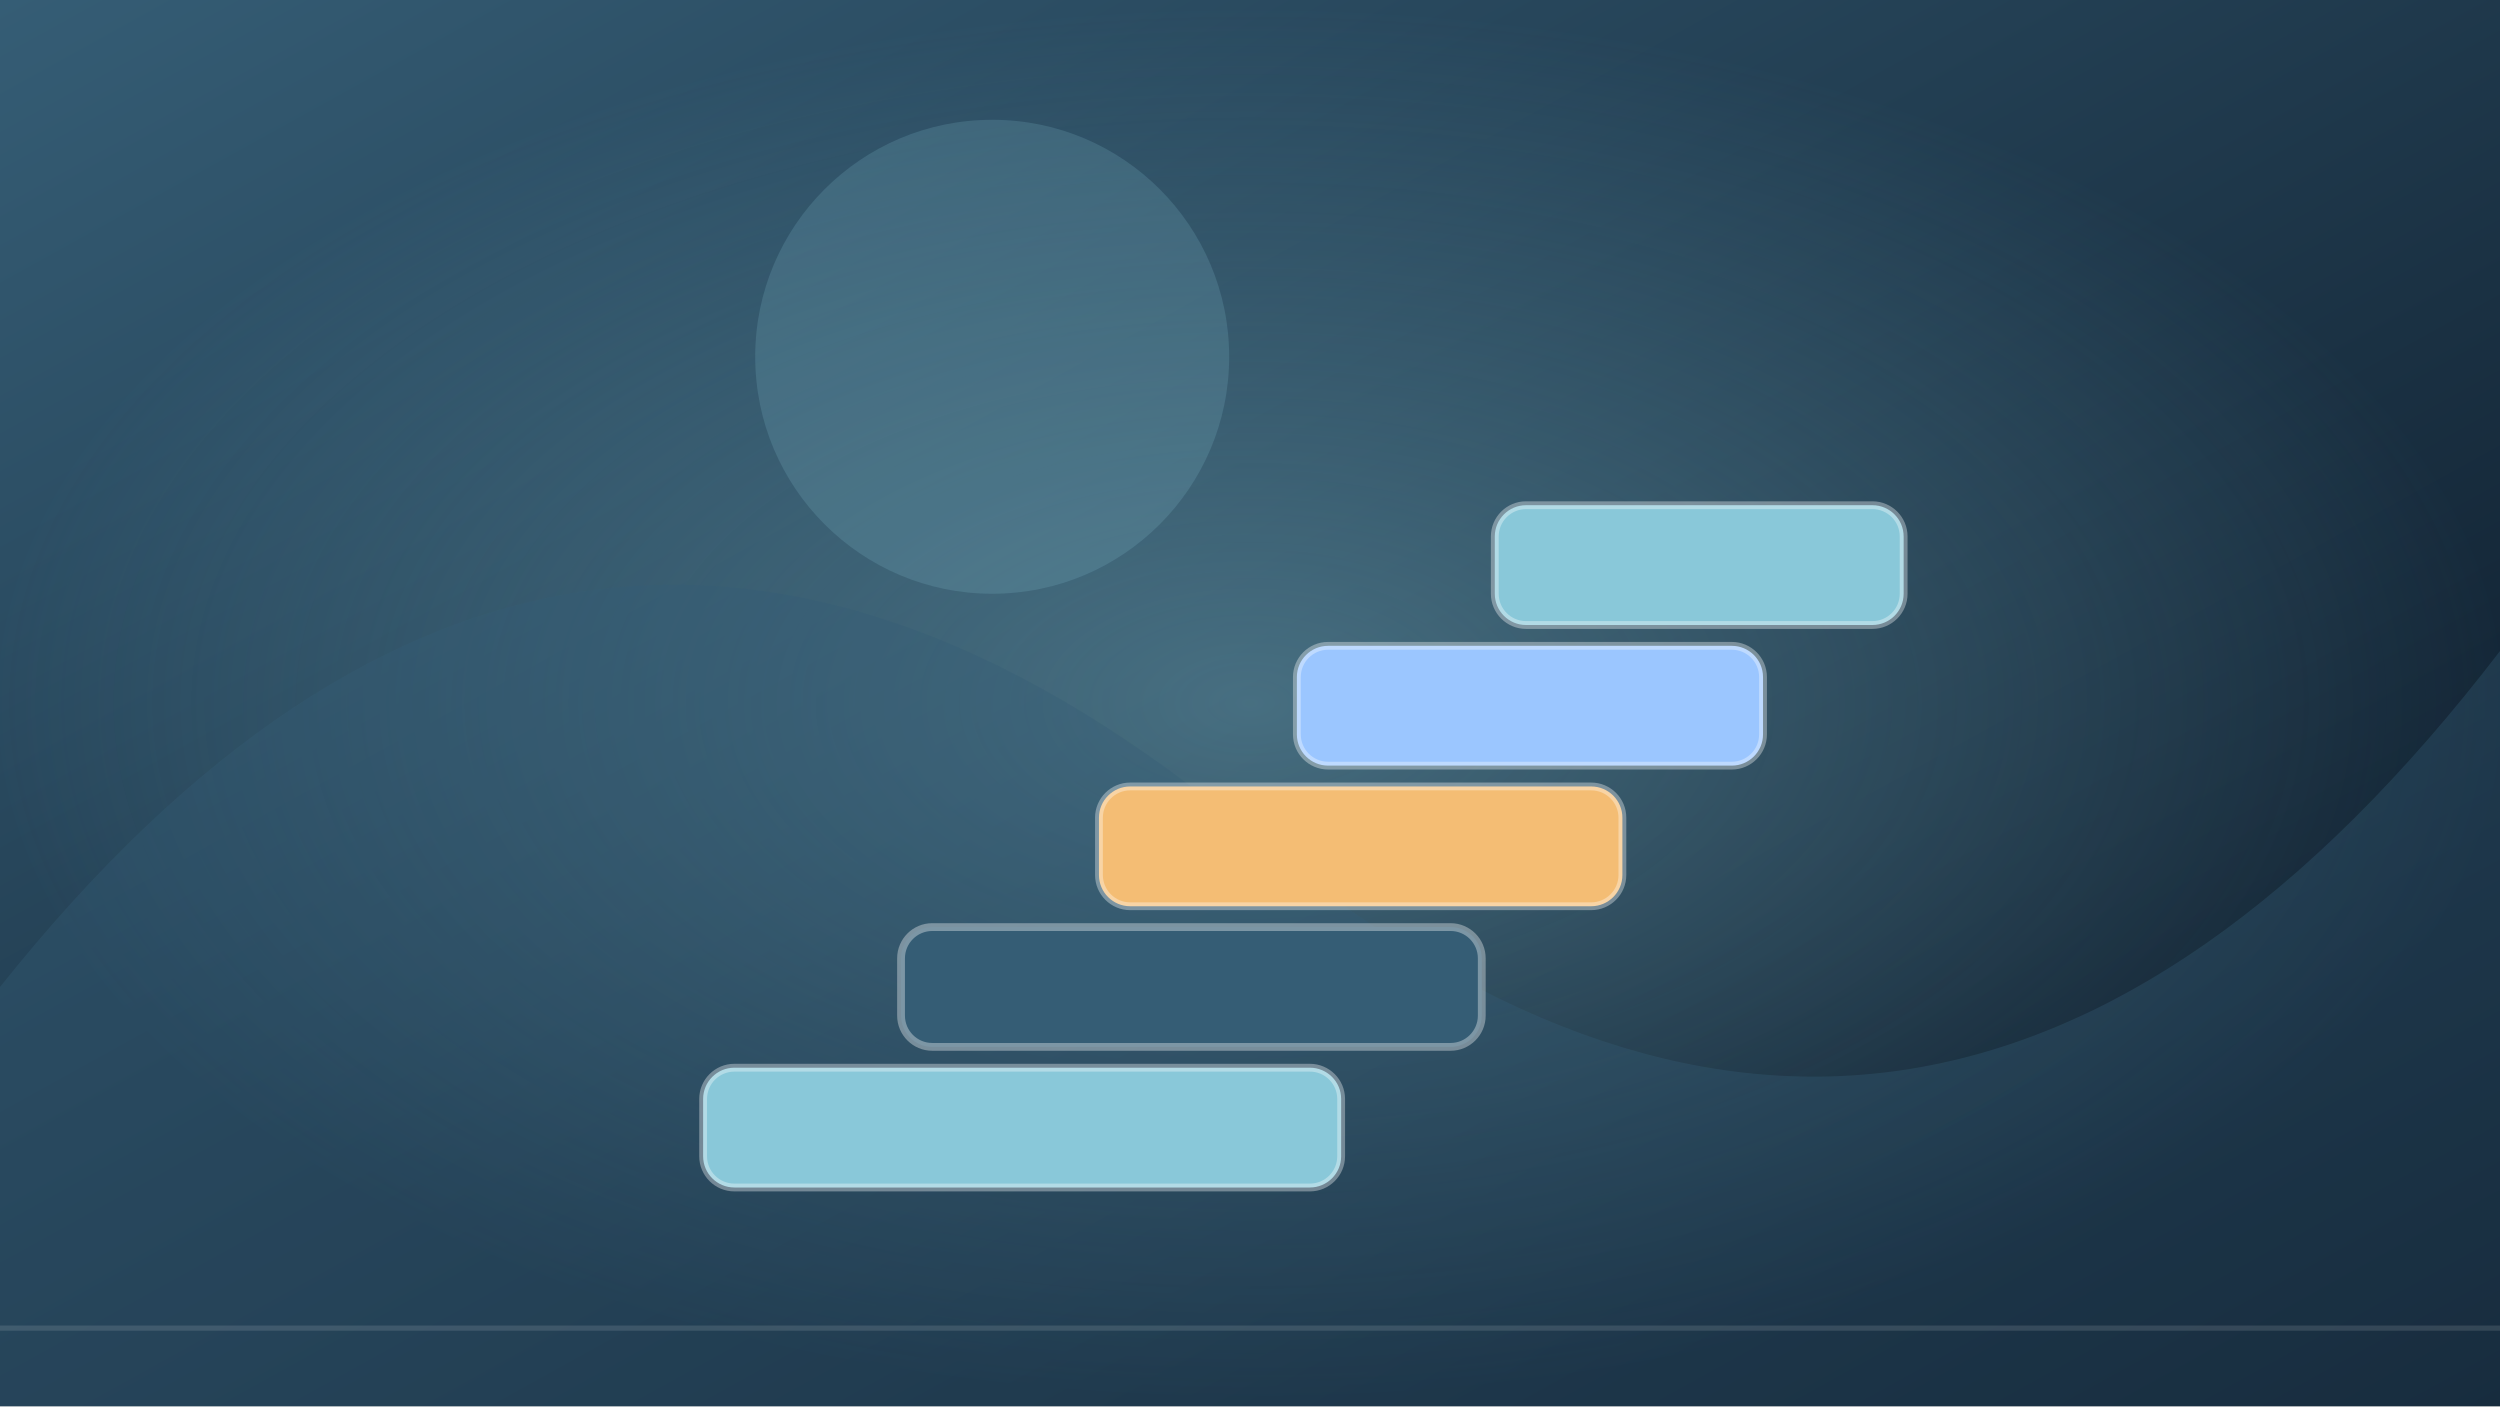
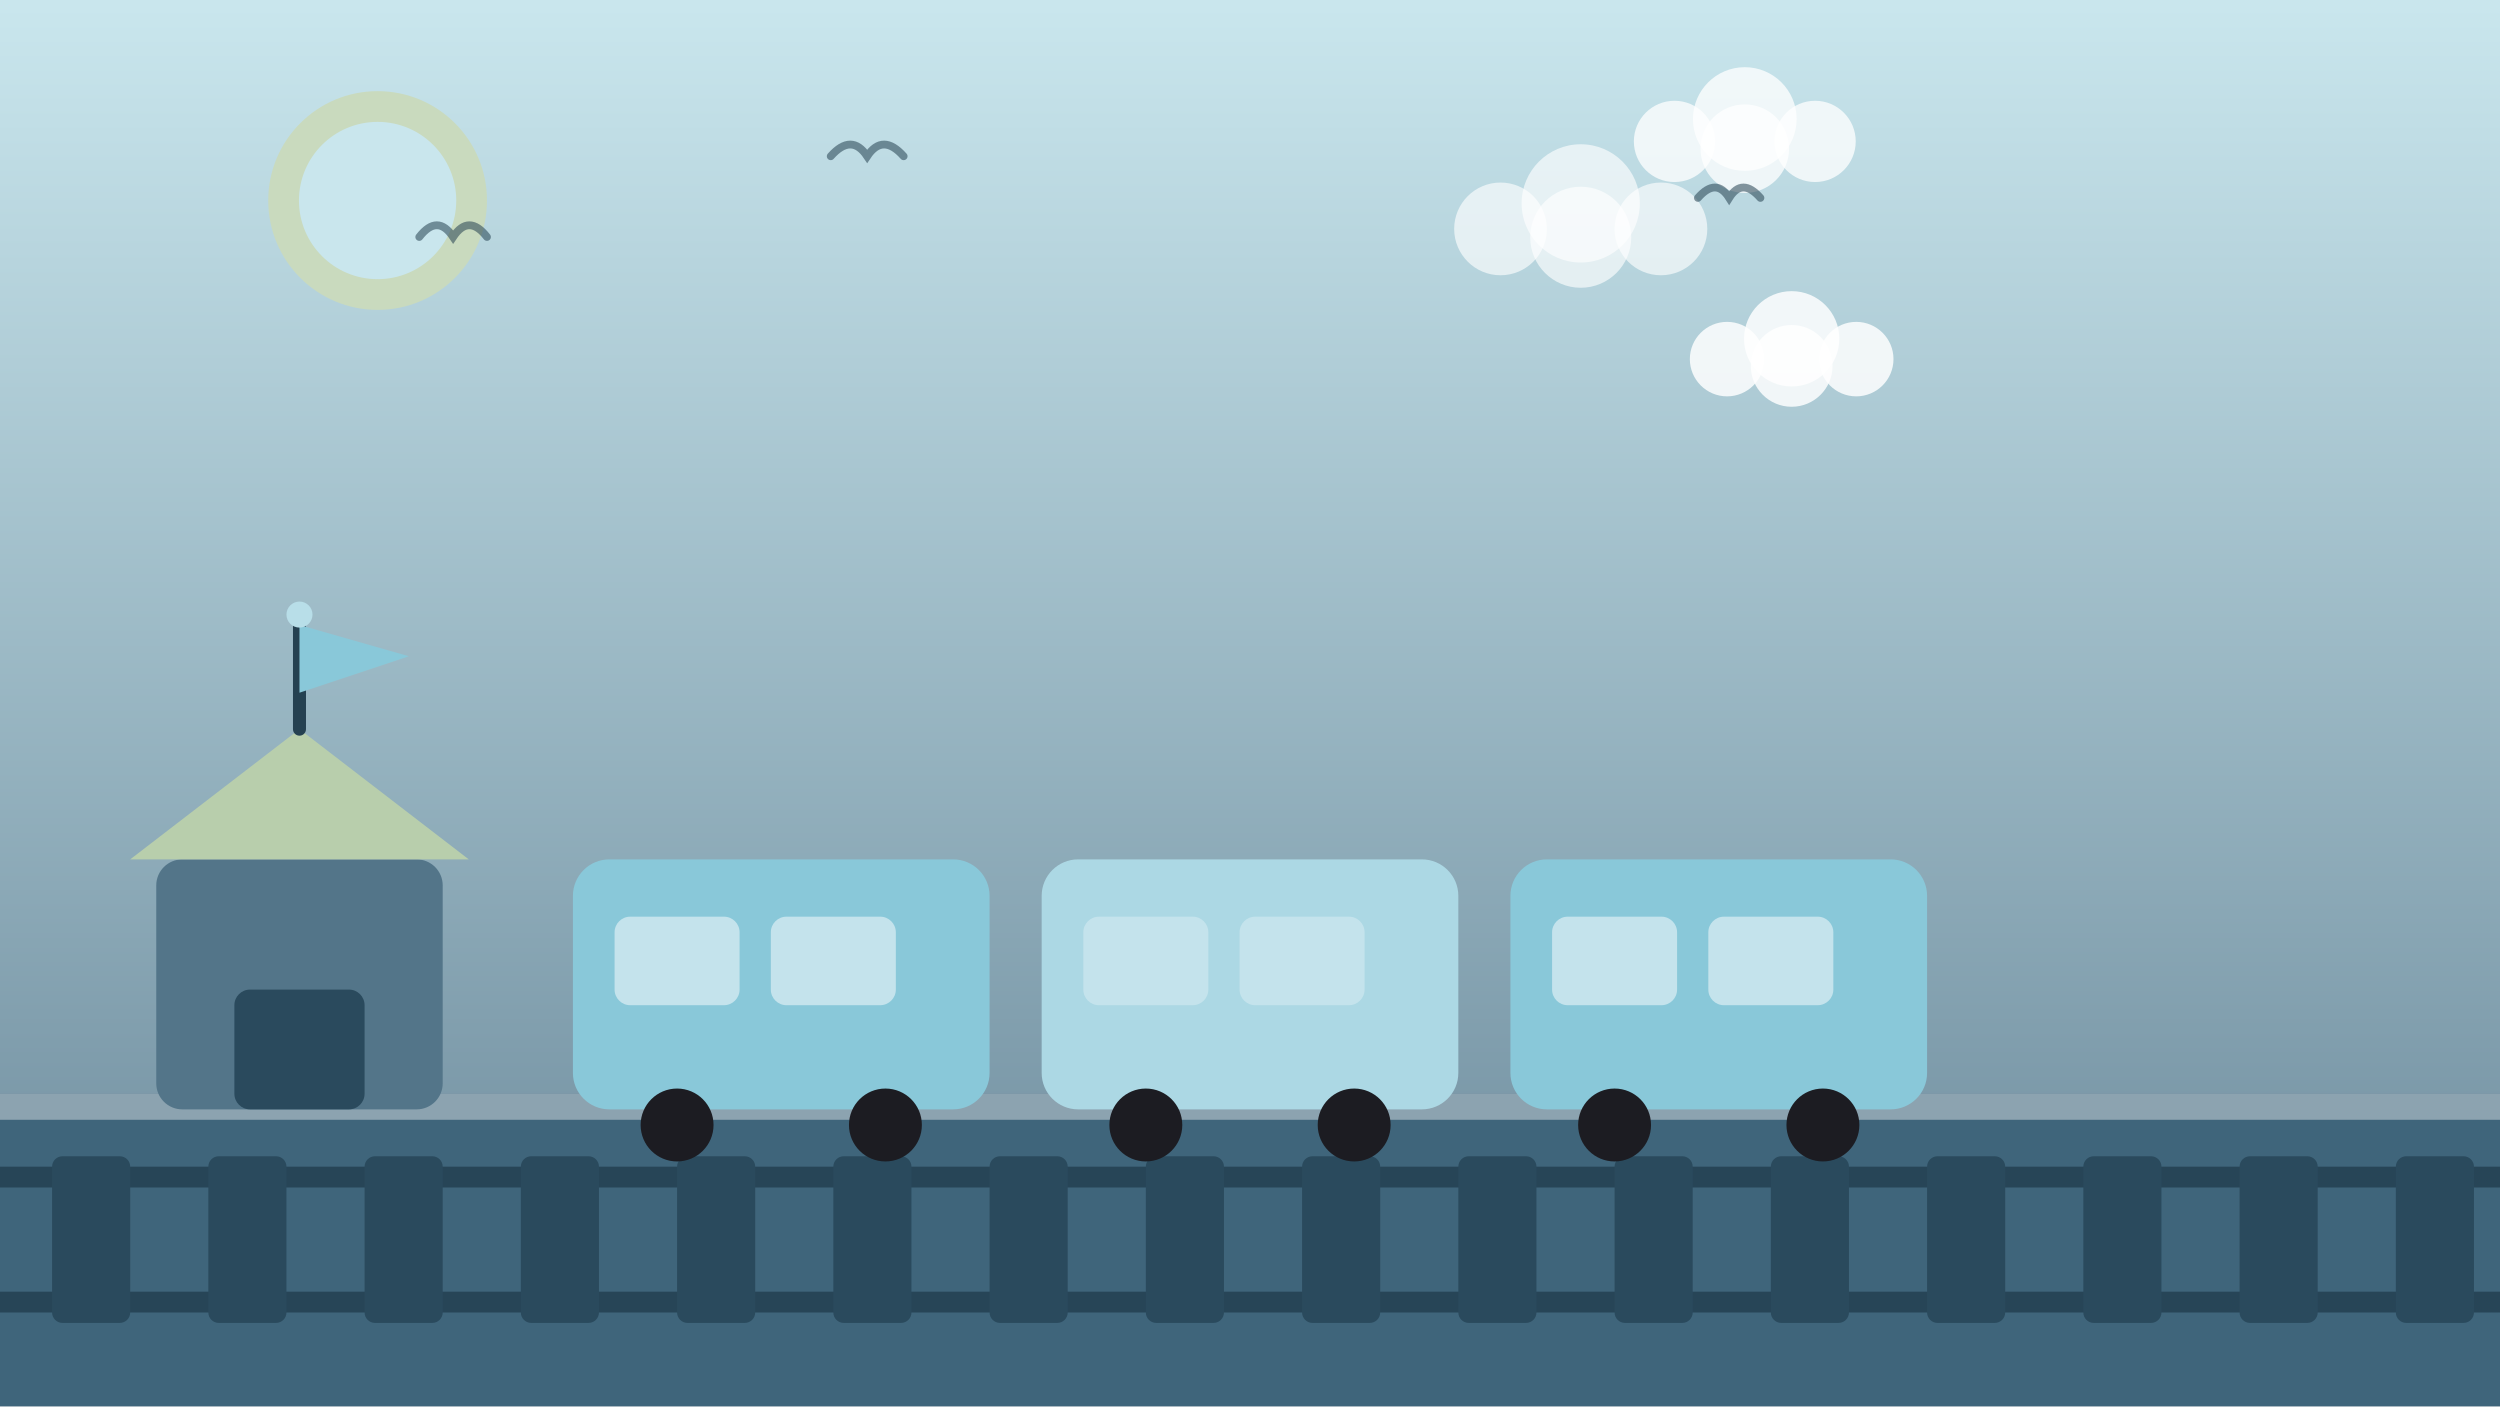
<svg xmlns="http://www.w3.org/2000/svg" width="960" height="540" viewBox="0 0 960 540">
  <defs>
-     <linearGradient id="bg" x1="0" y1="0" x2="1" y2="1">
-       <stop stop-color="#355d75" />
-       <stop offset="1" stop-color="#081321" />
+     <linearGradient id="bg" x1="0" y1="0" x2="0" y2="1">
+       <stop offset="0" stop-color="#c9e6ed" />
+       <stop offset="1" stop-color="#678597" />
    </linearGradient>
-     <radialGradient id="glow">
-       <stop stop-color="#89c8d9" stop-opacity=".38" />
-       <stop offset="1" stop-color="#89c8d9" stop-opacity="0" />
-     </radialGradient>
  </defs>
-   <rect width="960" height="540" fill="url(#bg)" />
-   <rect width="960" height="540" fill="url(#glow)" />
-   <circle cx="381" cy="137" r="91" fill="#89c8d9" opacity=".18" />
-   <path d="M0 379 Q220 103 480 320 T960 250 V540 H0Z" fill="#355d75" opacity=".35" />
-   <rect x="270" y="410" width="245" height="46" rx="12" fill="#89c8d9" stroke="#ffffff" stroke-opacity=".35" stroke-width="3" />
-   <rect x="346" y="356" width="223" height="46" rx="12" fill="#355d75" stroke="#ffffff" stroke-opacity=".35" stroke-width="3" />
-   <rect x="422" y="302" width="201" height="46" rx="12" fill="#f4bd74" stroke="#ffffff" stroke-opacity=".35" stroke-width="3" />
-   <rect x="498" y="248" width="179" height="46" rx="12" fill="#9bc6ff" stroke="#ffffff" stroke-opacity=".35" stroke-width="3" />
-   <rect x="574" y="194" width="157" height="46" rx="12" fill="#89c8d9" stroke="#ffffff" stroke-opacity=".35" stroke-width="3" />
-   <path d="M0 510 H960" stroke="#fff" stroke-opacity=".12" stroke-width="2" />
+   <rect x="0" y="0" width="960" height="540" fill="url(#bg)" />
+   <circle cx="145" cy="77" r="42" fill="#c9dabe" />
+   <circle cx="145" cy="77" r="30.2" fill="#c9e6ed" />
+   <circle cx="576.2" cy="87.9" r="17.8" fill="#ffffff" opacity="0.63" />
+   <circle cx="607.0" cy="78.1" r="22.7" fill="#ffffff" opacity="0.63" />
+   <circle cx="637.8" cy="87.9" r="17.8" fill="#ffffff" opacity="0.63" />
+   <circle cx="607.0" cy="91.1" r="19.4" fill="#ffffff" opacity="0.63" />
+   <circle cx="663.2" cy="137.9" r="14.3" fill="#ffffff" opacity="0.83" />
+   <circle cx="688.0" cy="130.1" r="18.3" fill="#ffffff" opacity="0.83" />
+   <circle cx="712.8" cy="137.9" r="14.3" fill="#ffffff" opacity="0.83" />
+   <circle cx="688.0" cy="140.5" r="15.7" fill="#ffffff" opacity="0.83" />
+   <circle cx="643.0" cy="54.3" r="15.6" fill="#ffffff" opacity="0.76" />
+   <circle cx="670.0" cy="45.7" r="19.9" fill="#ffffff" opacity="0.76" />
+   <circle cx="697.0" cy="54.3" r="15.6" fill="#ffffff" opacity="0.76" />
+   <circle cx="670.0" cy="57.1" r="17.0" fill="#ffffff" opacity="0.76" />
+   <path d="M161 91 Q168 82 174 91 Q180 82 187 91" fill="none" stroke="#254151" stroke-width="3" stroke-linecap="round" opacity=".55" />
+   <path d="M652 76 Q659 68 664 76 Q669 68 676 76" fill="none" stroke="#254151" stroke-width="3" stroke-linecap="round" opacity=".55" />
+   <path d="M319 60 Q327 51 333 60 Q339 51 347 60" fill="none" stroke="#254151" stroke-width="3" stroke-linecap="round" opacity=".55" />
+   <rect x="0" y="420" width="960" height="120" fill="#3f657b" />
+   <rect x="0" y="420" width="960" height="10" fill="#ffffff" opacity=".4" />
+   <line x1="0" y1="452" x2="960" y2="452" stroke="#274557" stroke-width="8" />
+   <line x1="0" y1="500" x2="960" y2="500" stroke="#274557" stroke-width="8" />
+   <rect x="20" y="444" width="30" height="64" fill="#2a4a5d" rx="4" />
+   <rect x="80" y="444" width="30" height="64" fill="#2a4a5d" rx="4" />
+   <rect x="140" y="444" width="30" height="64" fill="#2a4a5d" rx="4" />
+   <rect x="200" y="444" width="30" height="64" fill="#2a4a5d" rx="4" />
+   <rect x="260" y="444" width="30" height="64" fill="#2a4a5d" rx="4" />
+   <rect x="320" y="444" width="30" height="64" fill="#2a4a5d" rx="4" />
+   <rect x="380" y="444" width="30" height="64" fill="#2a4a5d" rx="4" />
+   <rect x="440" y="444" width="30" height="64" fill="#2a4a5d" rx="4" />
+   <rect x="500" y="444" width="30" height="64" fill="#2a4a5d" rx="4" />
+   <rect x="560" y="444" width="30" height="64" fill="#2a4a5d" rx="4" />
+   <rect x="620" y="444" width="30" height="64" fill="#2a4a5d" rx="4" />
+   <rect x="680" y="444" width="30" height="64" fill="#2a4a5d" rx="4" />
+   <rect x="740" y="444" width="30" height="64" fill="#2a4a5d" rx="4" />
+   <rect x="800" y="444" width="30" height="64" fill="#2a4a5d" rx="4" />
+   <rect x="860" y="444" width="30" height="64" fill="#2a4a5d" rx="4" />
+   <rect x="920" y="444" width="30" height="64" fill="#2a4a5d" rx="4" />
+   <rect x="220" y="330" width="160" height="96" fill="#89c8d9" rx="14" />
+   <rect x="236" y="352" width="48" height="34" fill="#c4e3ec" rx="6" />
+   <rect x="296" y="352" width="48" height="34" fill="#c4e3ec" rx="6" />
+   <circle cx="260" cy="432" r="14" fill="#1c1c22" />
+   <circle cx="340" cy="432" r="14" fill="#1c1c22" />
+   <rect x="400" y="330" width="160" height="96" fill="#acd8e4" rx="14" />
+   <rect x="416" y="352" width="48" height="34" fill="#c4e3ec" rx="6" />
+   <rect x="476" y="352" width="48" height="34" fill="#c4e3ec" rx="6" />
+   <circle cx="440" cy="432" r="14" fill="#1c1c22" />
+   <circle cx="520" cy="432" r="14" fill="#1c1c22" />
+   <rect x="580" y="330" width="160" height="96" fill="#89c8d9" rx="14" />
+   <rect x="596" y="352" width="48" height="34" fill="#c4e3ec" rx="6" />
+   <rect x="656" y="352" width="48" height="34" fill="#c4e3ec" rx="6" />
+   <circle cx="620" cy="432" r="14" fill="#1c1c22" />
+   <circle cx="700" cy="432" r="14" fill="#1c1c22" />
+   <rect x="60" y="330" width="110" height="96" fill="#537589" rx="10" />
+   <polygon points="50,330 115,280 180,330" fill="#b8ceac" />
+   <rect x="90" y="380" width="50" height="46" fill="#2a4a5d" rx="6" />
+   <line x1="115" y1="280" x2="115" y2="240" stroke="#254151" stroke-width="5" stroke-linecap="round" />
+   <polygon points="115,240 157,252 115,266" fill="#89c8d9" />
+   <circle cx="115" cy="236" r="5" fill="#b8dee8" />
</svg>
